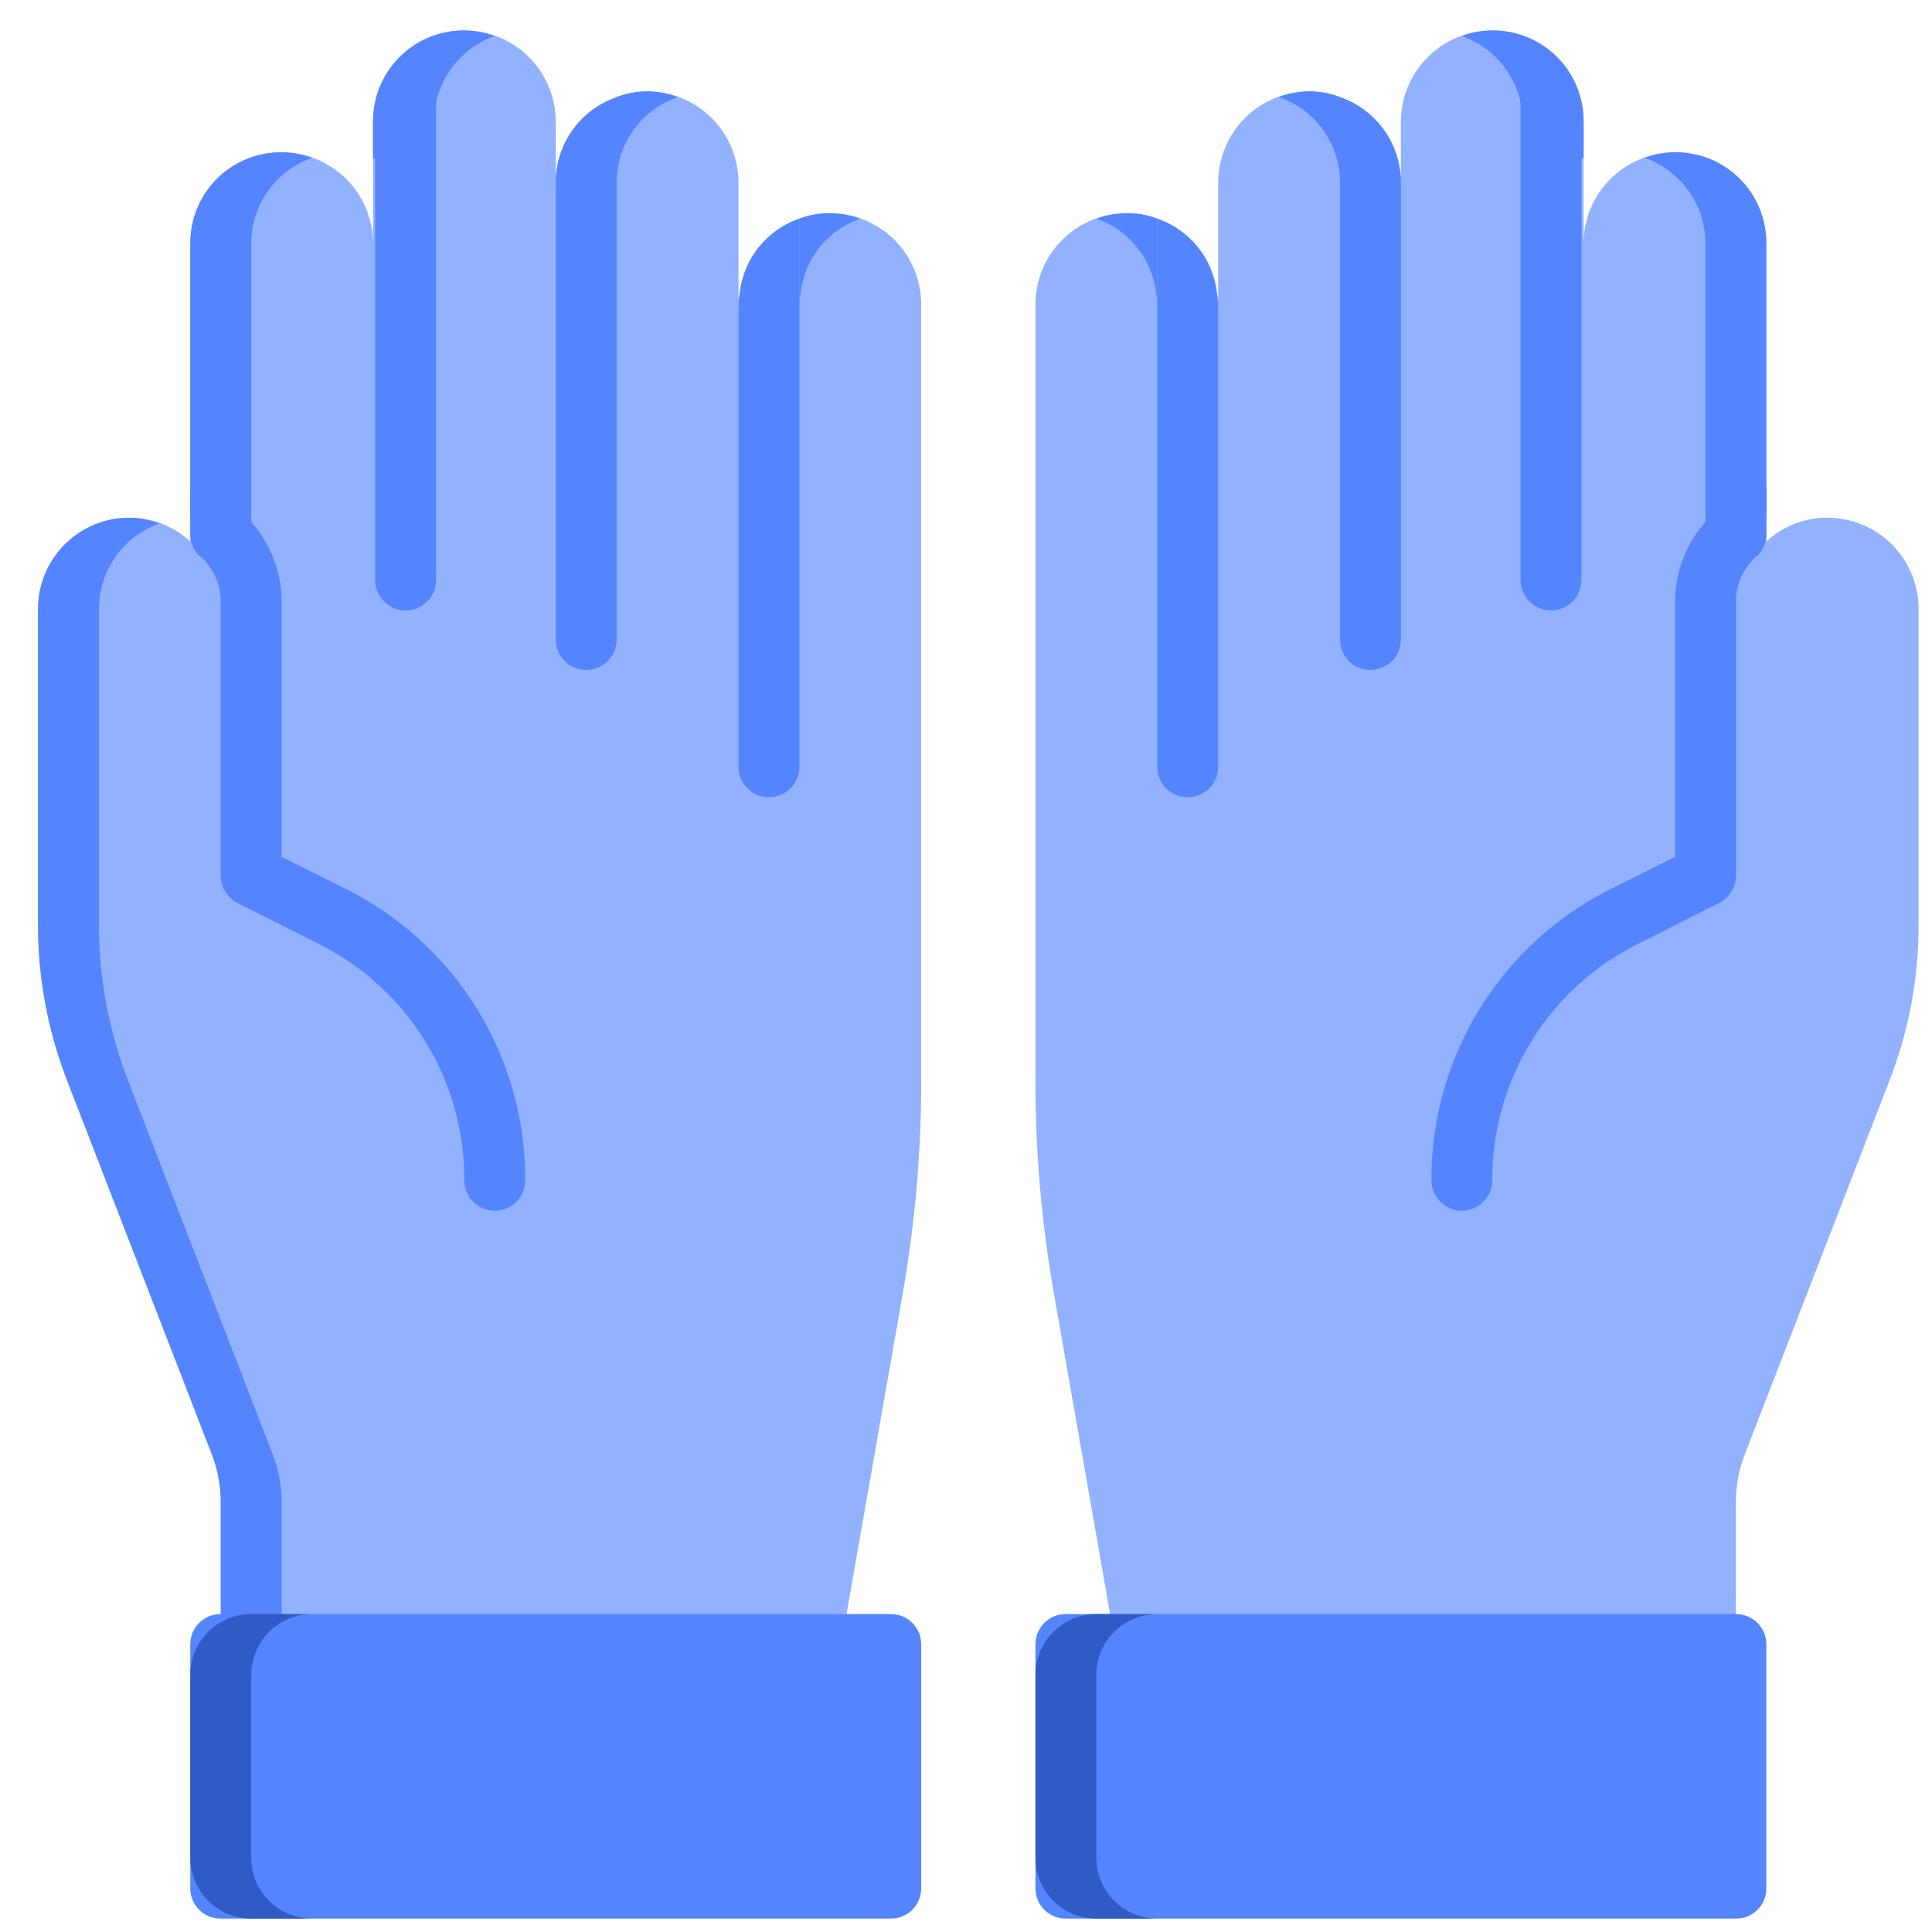
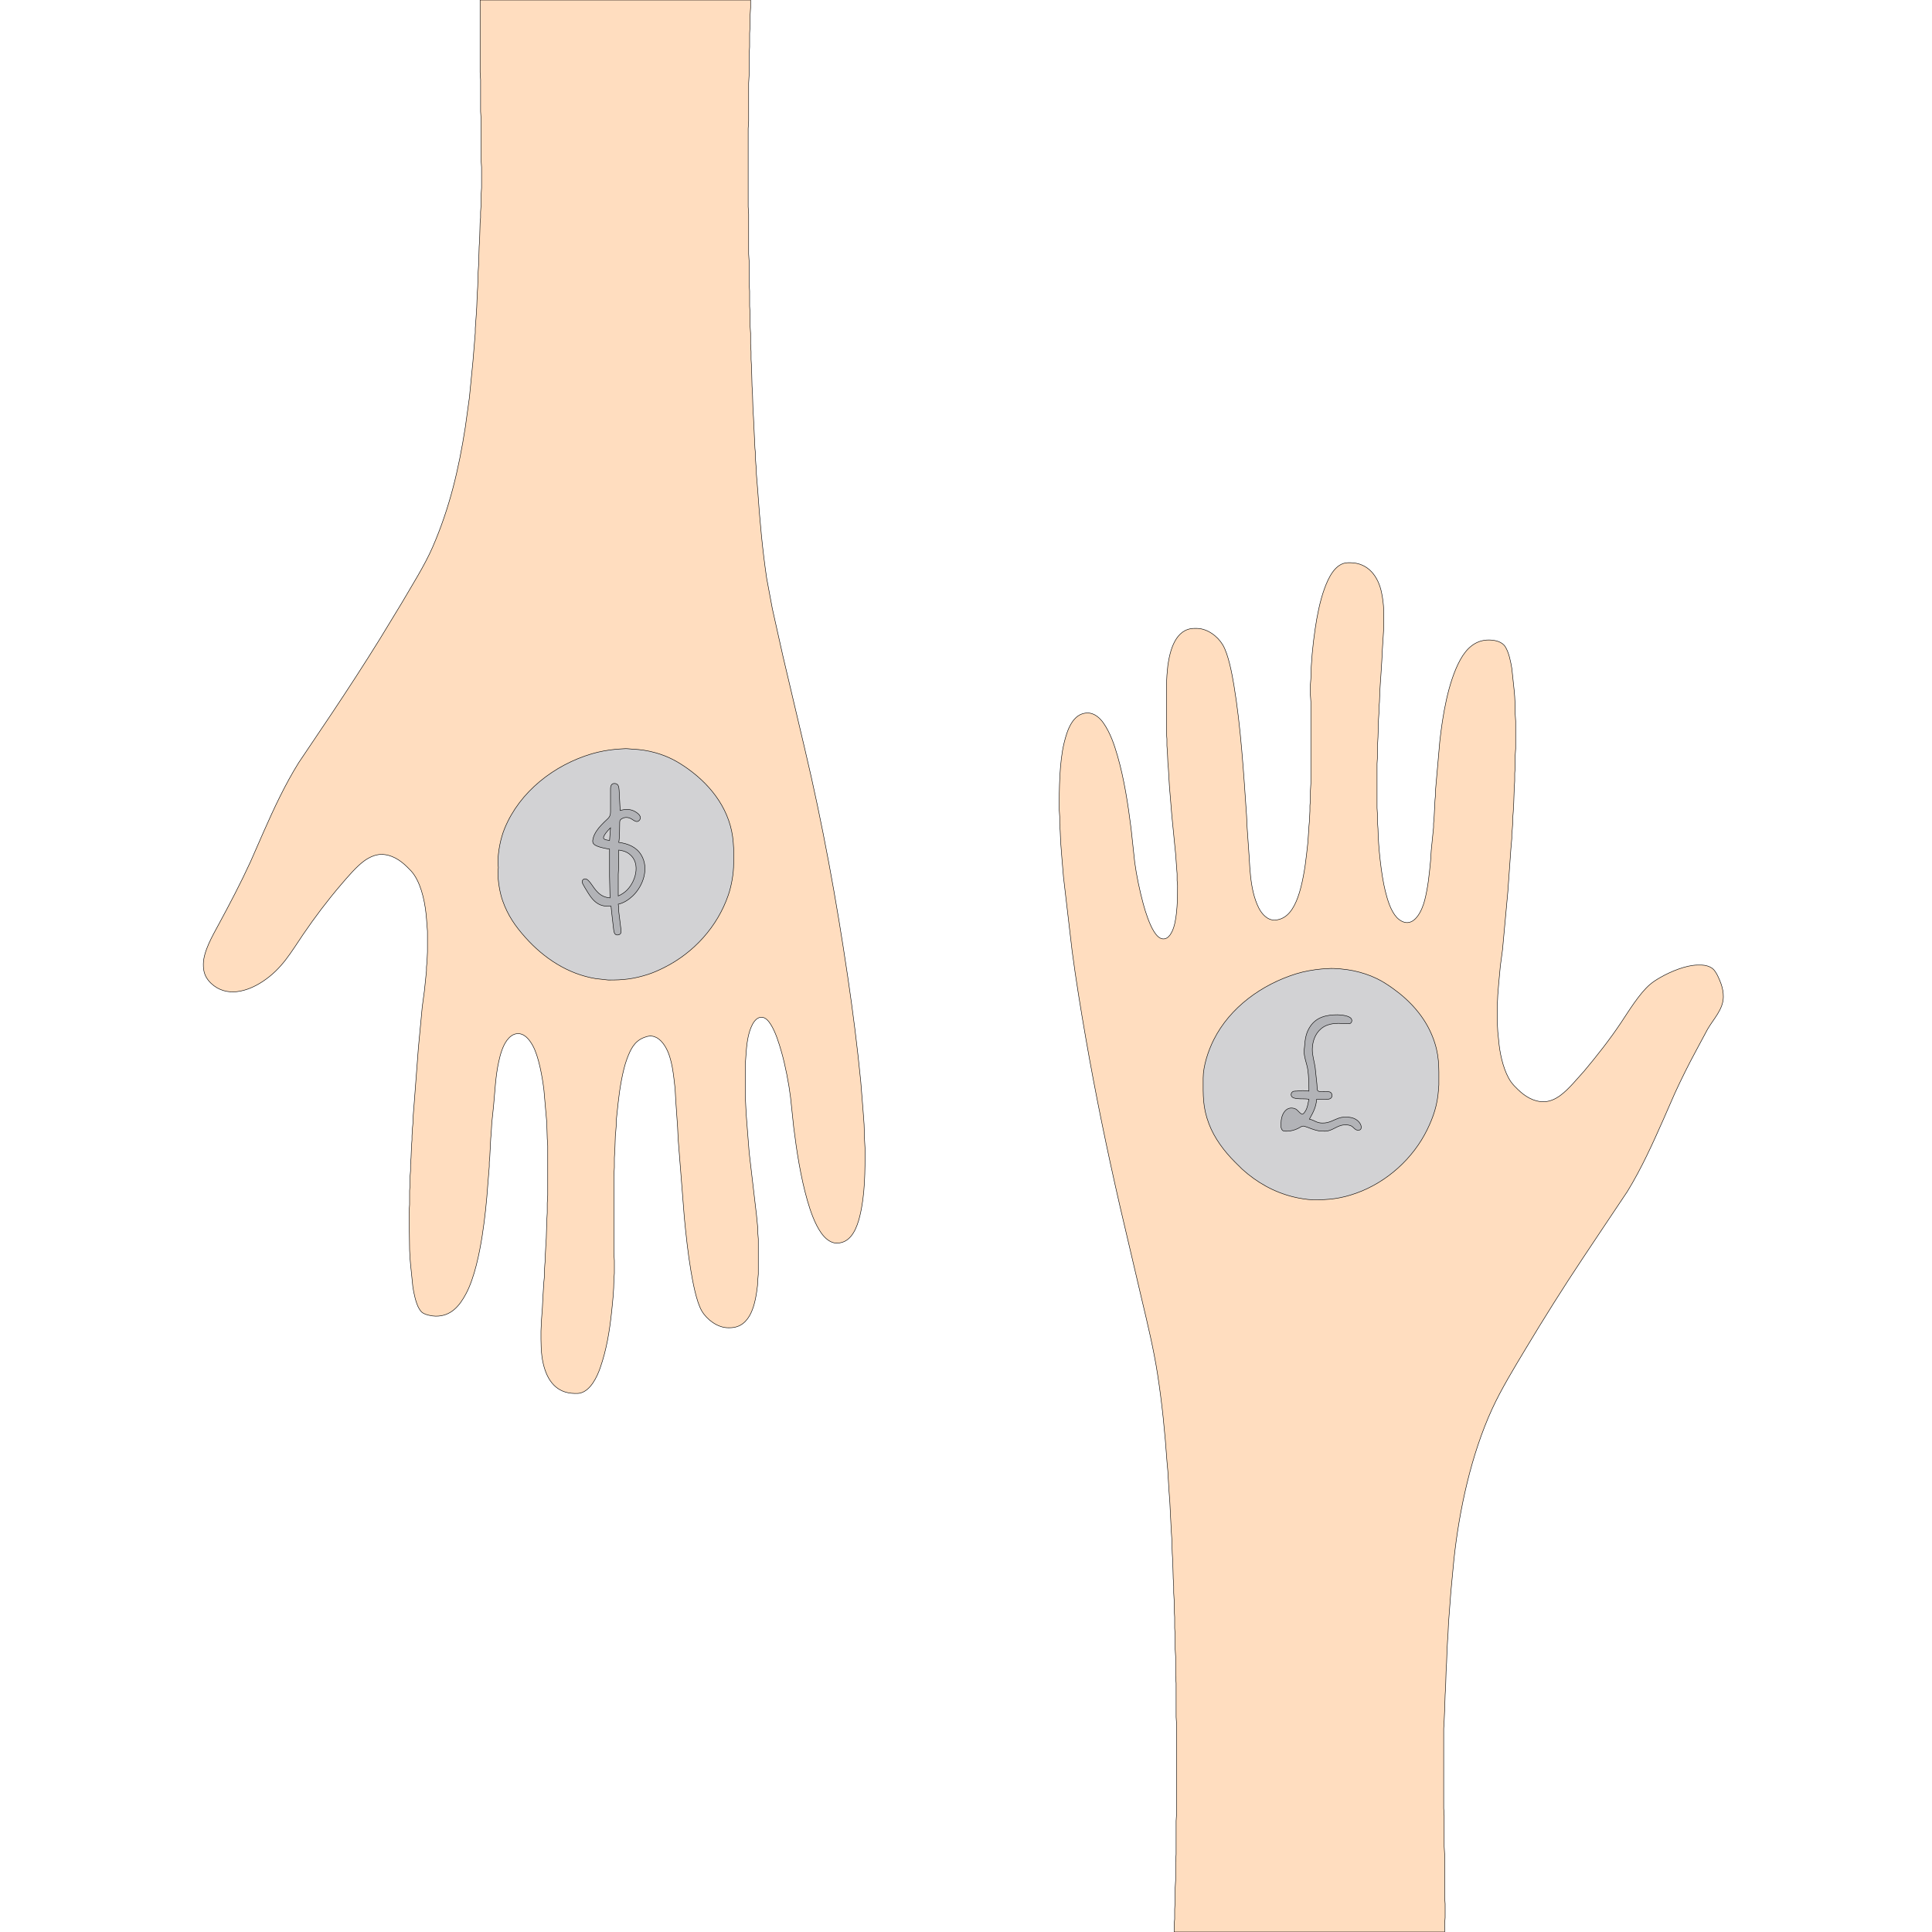
- <svg xmlns="http://www.w3.org/2000/svg" width="64px" height="64px" viewBox="0 0 64 64" version="1.1">
-   <g id="Claim" stroke="none" stroke-width="1" fill="none" fill-rule="evenodd">
-     <g fill-rule="nonzero">
-       <path d="M1.26,20.177 L1.26,30.648 C1.26,32.394 1.582,34.124 2.208,35.753 L7.051,48.263 C7.219,48.729 7.308,49.22 7.313,49.715 L7.313,55.486 L28.014,53.63 L29.911,42.815 C30.313,40.51 30.516,38.174 30.516,35.834 L30.516,10.088 C30.517,9.285 30.199,8.515 29.631,7.947 C29.063,7.379 28.293,7.061 27.49,7.062 C27.145,7.06 26.803,7.121 26.481,7.243 C25.676,7.522 25.03,8.131 24.705,8.918 C24.665,9.039 24.624,9.14 24.584,9.281 C24.546,9.427 24.519,9.575 24.503,9.725 C24.47,9.843 24.456,9.966 24.463,10.088 L24.463,6.053 C24.464,5.25 24.146,4.48 23.578,3.912 C23.01,3.344 22.24,3.025 21.437,3.026 C21.062,3.028 20.692,3.103 20.347,3.248 C19.179,3.688 18.407,4.806 18.41,6.053 L18.41,4.035 C18.41,2.364 17.055,1.009 15.384,1.009 C13.712,1.009 12.357,2.364 12.357,4.035 L12.357,8.071 C12.357,6.399 11.002,5.044 9.331,5.044 C7.659,5.044 6.304,6.399 6.304,8.071 L6.304,17.937 C5.755,17.429 5.034,17.148 4.286,17.15 C3.483,17.149 2.713,17.468 2.145,18.035 C1.577,18.603 1.259,19.374 1.26,20.177 Z" id="Path" fill="#92B2FF" />
-       <path d="M20.428,4.035 L20.428,6.053 C20.425,4.806 21.197,3.688 22.365,3.248 C22.397,3.235 22.432,3.23 22.465,3.217 C22.136,3.094 21.788,3.03 21.437,3.026 C21.062,3.028 20.692,3.103 20.347,3.248 L20.317,3.264 C20.387,3.515 20.424,3.775 20.428,4.035 Z M26.481,10.088 C26.474,9.966 26.488,9.843 26.521,9.725 C26.536,9.575 26.563,9.427 26.602,9.281 C26.642,9.14 26.683,9.039 26.723,8.918 C27.047,8.133 27.692,7.524 28.494,7.245 C28.172,7.127 27.833,7.065 27.49,7.062 C27.145,7.06 26.803,7.121 26.481,7.243 L26.481,10.088 Z M9.331,55.305 L9.331,49.715 C9.325,49.22 9.237,48.729 9.068,48.263 L4.226,35.753 C3.599,34.124 3.278,32.394 3.278,30.648 L3.278,20.177 C3.278,18.903 4.079,17.768 5.279,17.34 C4.961,17.22 4.626,17.156 4.286,17.15 C3.483,17.149 2.713,17.468 2.145,18.035 C1.577,18.603 1.259,19.374 1.26,20.177 L1.26,30.648 C1.26,32.394 1.582,34.124 2.208,35.753 L7.051,48.263 C7.219,48.729 7.308,49.22 7.313,49.715 L7.313,55.486 L9.331,55.305 Z M14.375,8.071 L14.375,4.035 C14.376,2.756 15.185,1.616 16.392,1.193 C15.468,0.853 14.435,0.988 13.629,1.556 C12.824,2.123 12.348,3.05 12.357,4.035 L12.357,5.229 C13.565,5.651 14.374,6.791 14.375,8.071 L14.375,8.071 Z M8.322,8.071 C8.323,6.791 9.132,5.651 10.339,5.229 C9.415,4.888 8.382,5.024 7.576,5.591 C6.771,6.158 6.295,7.085 6.304,8.071 L6.304,17.15 C7.052,17.148 7.773,17.429 8.322,17.937 L8.322,8.071 Z" id="Shape" fill="#5485FF" />
-       <path d="M24.463,10.27 L24.463,25.402 C24.463,25.96 24.915,26.411 25.472,26.411 C26.029,26.411 26.481,25.96 26.481,25.402 L26.481,7.243 C25.676,7.522 25.03,8.131 24.705,8.918 C24.665,9.039 24.624,9.14 24.584,9.281 C24.546,9.427 24.519,9.575 24.503,9.725 C24.48,9.906 24.466,10.088 24.463,10.27 Z M18.41,6.053 L18.41,21.185 C18.41,21.743 18.862,22.194 19.419,22.194 C19.976,22.194 20.428,21.743 20.428,21.185 L20.428,4.035 C20.431,3.771 20.404,3.507 20.347,3.248 C19.179,3.688 18.407,4.806 18.41,6.053 Z M12.428,4.079 L12.428,19.212 C12.428,19.769 12.88,20.221 13.437,20.221 C13.994,20.221 14.446,19.769 14.446,19.212 L14.446,2.062 C14.449,1.797 14.422,1.533 14.365,1.275 C13.198,1.714 12.426,2.832 12.428,4.079 L12.428,4.079 Z M6.301,16.036 L6.301,17.69 C6.304,17.933 6.39,18.168 6.543,18.356 C6.564,18.356 6.564,18.376 6.584,18.397 C6.646,18.432 6.701,18.48 6.745,18.538 L6.765,18.558 C7.116,18.929 7.311,19.42 7.31,19.93 L7.31,29.009 C7.315,29.394 7.533,29.743 7.875,29.917 L10.518,31.249 C13.507,32.719 15.395,35.767 15.381,39.098 C15.381,39.655 15.832,40.107 16.39,40.107 C16.947,40.107 17.399,39.655 17.399,39.098 C17.417,35 15.099,31.25 11.426,29.433 L9.328,28.384 L9.328,19.93 C9.326,18.955 8.967,18.015 8.319,17.287 C7.796,16.667 7.089,16.229 6.301,16.036 Z" id="Shape" fill="#5485FF" />
-       <rect id="Rectangle" fill="#5485FF" x="6.303" y="53.468" width="24.212" height="10.088" rx="1" />
-       <path d="M8.322,61.539 L8.322,55.486 C8.322,54.371 9.225,53.468 10.339,53.468 L8.322,53.468 C7.207,53.468 6.304,54.371 6.304,55.486 L6.304,61.539 C6.304,62.653 7.207,63.556 8.322,63.556 L10.339,63.556 C9.225,63.556 8.322,62.653 8.322,61.539 Z" id="Path" fill="#305BC4" />
-       <path d="M63.556,20.177 L63.556,30.648 C63.556,32.394 63.235,34.124 62.608,35.753 L57.766,48.263 C57.597,48.729 57.509,49.22 57.503,49.715 L57.503,55.486 L36.802,53.63 L34.906,42.815 C34.503,40.51 34.3,38.174 34.3,35.834 L34.3,10.088 C34.299,9.285 34.618,8.515 35.186,7.947 C35.753,7.379 36.524,7.061 37.327,7.062 C37.671,7.06 38.013,7.121 38.336,7.243 C39.14,7.522 39.787,8.131 40.111,8.918 C40.152,9.039 40.192,9.14 40.232,9.281 C40.271,9.427 40.298,9.575 40.313,9.725 C40.346,9.843 40.36,9.966 40.353,10.088 L40.353,6.053 C40.352,5.25 40.671,4.48 41.239,3.912 C41.806,3.344 42.577,3.025 43.38,3.026 C43.754,3.028 44.124,3.103 44.469,3.248 C45.637,3.688 46.409,4.806 46.406,6.053 L46.406,4.035 C46.406,2.364 47.761,1.009 49.433,1.009 C51.104,1.009 52.459,2.364 52.459,4.035 L52.459,8.071 C52.459,6.399 53.814,5.044 55.486,5.044 C57.157,5.044 58.512,6.399 58.512,8.071 L58.512,17.937 C59.061,17.429 59.782,17.148 60.53,17.15 C61.333,17.149 62.103,17.468 62.671,18.035 C63.239,18.603 63.558,19.374 63.556,20.177 Z" id="Path" fill="#92B2FF" />
-       <path d="M44.389,4.035 L44.389,6.053 C44.391,4.806 43.619,3.688 42.452,3.248 C42.419,3.235 42.384,3.23 42.351,3.217 C42.68,3.094 43.028,3.03 43.38,3.026 C43.754,3.028 44.124,3.103 44.469,3.248 L44.5,3.264 C44.429,3.515 44.392,3.775 44.389,4.035 Z M38.336,10.088 C38.342,9.966 38.329,9.843 38.295,9.725 C38.28,9.575 38.253,9.427 38.215,9.281 C38.174,9.14 38.134,9.039 38.094,8.918 C37.769,8.133 37.125,7.524 36.322,7.245 C36.644,7.127 36.984,7.065 37.327,7.062 C37.671,7.06 38.013,7.121 38.336,7.243 L38.336,10.088 Z M50.442,8.071 L50.442,4.035 C50.441,2.756 49.632,1.616 48.424,1.193 C49.349,0.853 50.382,0.988 51.187,1.556 C51.993,2.123 52.468,3.05 52.459,4.035 L52.459,5.229 C51.251,5.651 50.442,6.791 50.442,8.071 Z M56.495,8.071 C56.494,6.791 55.685,5.651 54.477,5.229 C55.402,4.888 56.435,5.024 57.24,5.591 C58.046,6.158 58.521,7.085 58.512,8.071 L58.512,17.15 C57.765,17.148 57.044,17.429 56.495,17.937 L56.495,8.071 Z" id="Shape" fill="#5485FF" />
-       <path d="M40.353,10.27 L40.353,25.402 C40.353,25.96 39.902,26.411 39.344,26.411 C38.787,26.411 38.336,25.96 38.336,25.402 L38.336,7.243 C39.14,7.522 39.787,8.131 40.111,8.918 C40.152,9.039 40.192,9.14 40.232,9.281 C40.271,9.427 40.298,9.575 40.313,9.725 C40.336,9.906 40.35,10.088 40.353,10.27 L40.353,10.27 Z M46.406,6.053 L46.406,21.185 C46.406,21.743 45.955,22.194 45.397,22.194 C44.84,22.194 44.389,21.743 44.389,21.185 L44.389,4.035 C44.386,3.771 44.413,3.507 44.469,3.248 C45.637,3.688 46.409,4.806 46.406,6.053 L46.406,6.053 Z M52.388,4.079 L52.388,19.212 C52.388,19.769 51.936,20.221 51.379,20.221 C50.822,20.221 50.37,19.769 50.37,19.212 L50.37,2.062 C50.367,1.797 50.394,1.533 50.451,1.275 C51.619,1.714 52.391,2.832 52.388,4.079 L52.388,4.079 Z M58.515,16.036 L58.515,17.69 C58.512,17.933 58.427,18.168 58.273,18.356 C58.253,18.356 58.253,18.376 58.233,18.397 C58.17,18.432 58.115,18.48 58.071,18.538 L58.051,18.558 C57.7,18.929 57.505,19.42 57.506,19.93 L57.506,29.009 C57.501,29.394 57.284,29.743 56.941,29.917 L54.298,31.249 C51.309,32.719 49.421,35.767 49.436,39.098 C49.436,39.655 48.984,40.107 48.427,40.107 C47.87,40.107 47.418,39.655 47.418,39.098 C47.4,35 49.717,31.25 53.39,29.433 L55.489,28.384 L55.489,19.93 C55.49,18.955 55.849,18.015 56.497,17.287 C57.021,16.667 57.727,16.229 58.515,16.036 Z" id="Shape" fill="#5485FF" />
-       <rect id="Rectangle" fill="#5485FF" transform="translate(46.40632, 58.51232) rotate(180) translate(-46.40632, -58.51232) " x="34.3" y="53.468" width="24.212" height="10.088" rx="1" />
-       <path d="M36.318,61.539 L36.318,55.486 C36.318,54.371 37.221,53.468 38.336,53.468 L36.318,53.468 C35.204,53.468 34.3,54.371 34.3,55.486 L34.3,61.539 C34.3,62.653 35.204,63.556 36.318,63.556 L38.336,63.556 C37.221,63.556 36.318,62.653 36.318,61.539 Z" id="Path" fill="#305BC4" />
-     </g>
-   </g>
+ <svg xmlns="http://www.w3.org/2000/svg" width="55.556in" height="55.556in" viewBox="0 0 4000 4000">
+   <path id="Selection #1" fill="#ffddbf" stroke="black" stroke-width="1" d="M 1554.00,0.00            C 1554.00,0.00 1554.00,16.00 1554.00,16.00              1554.00,16.00 1553.00,32.00 1553.00,32.00              1553.00,32.00 1553.00,52.00 1553.00,52.00              1553.00,52.00 1552.00,69.00 1552.00,69.00              1552.00,69.00 1552.00,97.00 1552.00,97.00              1552.00,97.00 1551.00,114.00 1551.00,114.00              1551.00,114.00 1551.00,155.00 1551.00,155.00              1551.00,155.00 1550.00,172.00 1550.00,172.00              1550.00,172.00 1550.00,251.00 1550.00,251.00              1550.00,251.00 1549.00,266.00 1549.00,266.00              1549.00,266.00 1549.00,428.00 1549.00,428.00              1549.00,428.00 1550.00,443.00 1550.00,443.00              1550.00,443.00 1550.00,526.00 1550.00,526.00              1550.00,526.00 1551.00,541.00 1551.00,541.00              1551.00,541.00 1551.00,586.00 1551.00,586.00              1551.00,586.00 1552.00,603.00 1552.00,603.00              1552.00,603.00 1552.00,634.00 1552.00,634.00              1552.00,634.00 1553.00,650.00 1553.00,650.00              1553.00,650.00 1553.00,675.00 1553.00,675.00              1553.00,675.00 1554.00,690.00 1554.00,690.00              1554.00,690.00 1554.00,712.00 1554.00,712.00              1554.00,712.00 1555.00,728.00 1555.00,728.00              1555.00,728.00 1555.00,744.00 1555.00,744.00              1555.00,744.00 1556.00,760.00 1556.00,760.00              1556.00,760.00 1557.00,799.00 1557.00,799.00              1557.00,799.00 1558.00,816.00 1558.00,816.00              1558.00,816.00 1559.00,849.00 1559.00,849.00              1559.00,849.00 1560.00,864.00 1560.00,864.00              1560.00,864.00 1561.00,885.00 1561.00,885.00              1561.00,885.00 1563.00,928.00 1563.00,928.00              1563.00,928.00 1564.00,938.00 1564.00,938.00              1564.00,938.00 1564.00,948.00 1564.00,948.00              1564.00,948.00 1565.00,962.00 1565.00,962.00              1565.00,962.00 1566.00,972.00 1566.00,972.00              1566.00,972.00 1566.00,981.00 1566.00,981.00              1566.00,981.00 1568.91,1017.00 1568.91,1017.00              1573.02,1077.11 1578.47,1137.29 1587.27,1197.00              1587.27,1197.00 1599.00,1260.00 1599.00,1260.00              1599.00,1260.00 1621.12,1359.00 1621.12,1359.00              1621.12,1359.00 1666.12,1550.00 1666.12,1550.00              1703.16,1706.21 1731.88,1864.20 1755.27,2023.00              1765.91,2095.21 1775.14,2167.39 1782.17,2240.00              1782.17,2240.00 1787.09,2302.00 1787.09,2302.00              1787.09,2302.00 1789.00,2328.00 1789.00,2328.00              1789.00,2328.00 1790.00,2361.00 1790.00,2361.00              1790.00,2361.00 1791.00,2378.00 1791.00,2378.00              1791.07,2423.86 1791.08,2474.39 1779.87,2519.00              1774.65,2539.81 1764.52,2567.71 1741.00,2572.79              1737.57,2573.53 1734.54,2574.14 1731.00,2573.83              1717.83,2572.66 1707.80,2563.27 1700.43,2553.00              1687.08,2534.42 1677.70,2507.01 1671.42,2485.00              1657.75,2437.03 1649.40,2383.55 1643.28,2334.00              1643.28,2334.00 1636.72,2272.00 1636.72,2272.00              1633.31,2243.71 1625.85,2205.33 1618.00,2178.00              1612.73,2159.65 1605.91,2137.14 1595.77,2121.00              1591.29,2113.86 1584.45,2105.19 1575.00,2106.20              1564.46,2107.33 1558.14,2119.25 1554.60,2128.00              1546.59,2147.84 1545.35,2170.92 1543.91,2192.00              1543.91,2192.00 1543.00,2204.00 1543.00,2204.00              1543.00,2204.00 1543.00,2268.00 1543.00,2268.00              1543.00,2268.00 1544.00,2289.00 1544.00,2289.00              1544.00,2289.00 1545.00,2308.00 1545.00,2308.00              1545.00,2308.00 1546.91,2333.00 1546.91,2333.00              1546.91,2333.00 1551.17,2387.00 1551.17,2387.00              1551.17,2387.00 1566.17,2515.00 1566.17,2515.00              1566.17,2515.00 1569.00,2544.00 1569.00,2544.00              1569.00,2544.00 1569.00,2553.00 1569.00,2553.00              1569.00,2553.00 1570.00,2565.00 1570.00,2565.00              1570.00,2565.00 1570.00,2638.00 1570.00,2638.00              1570.00,2638.00 1569.09,2648.00 1569.09,2648.00              1569.09,2648.00 1568.28,2662.00 1568.28,2662.00              1564.18,2696.24 1555.72,2748.93 1511.00,2749.00              1511.00,2749.00 1507.00,2749.00 1507.00,2749.00              1485.55,2748.75 1463.27,2732.00 1452.87,2714.00              1441.66,2694.60 1434.24,2653.78 1430.41,2631.00              1424.29,2594.51 1420.39,2557.78 1416.83,2521.00              1416.83,2521.00 1404.09,2359.00 1404.09,2359.00              1404.09,2359.00 1402.91,2334.00 1402.91,2334.00              1402.91,2334.00 1399.09,2279.00 1399.09,2279.00              1399.09,2279.00 1397.72,2254.00 1397.72,2254.00              1394.51,2226.89 1392.00,2191.95 1377.98,2168.00              1370.94,2155.97 1360.18,2144.16 1345.00,2145.09              1340.90,2145.34 1336.80,2146.71 1333.00,2148.20              1312.85,2156.15 1305.38,2173.08 1298.19,2192.00              1288.90,2216.46 1282.66,2256.59 1279.84,2283.00              1279.84,2283.00 1276.00,2319.00 1276.00,2319.00              1276.00,2319.00 1276.00,2328.00 1276.00,2328.00              1276.00,2328.00 1274.91,2342.00 1274.91,2342.00              1274.91,2342.00 1274.00,2352.00 1274.00,2352.00              1274.00,2352.00 1273.00,2381.00 1273.00,2381.00              1273.00,2381.00 1272.00,2397.00 1272.00,2397.00              1272.00,2397.00 1272.00,2417.00 1272.00,2417.00              1272.00,2417.00 1271.00,2434.00 1271.00,2434.00              1271.00,2434.00 1271.00,2595.00 1271.00,2595.00              1271.00,2595.00 1272.00,2610.00 1272.00,2610.00              1272.00,2610.00 1272.00,2636.00 1272.00,2636.00              1272.00,2636.00 1271.00,2650.00 1271.00,2650.00              1270.90,2672.34 1268.54,2694.79 1266.16,2717.00              1261.91,2756.75 1255.82,2794.09 1242.66,2832.00              1236.06,2850.99 1222.99,2878.40 1202.00,2884.07              1198.03,2885.15 1194.07,2885.04 1190.00,2885.00              1151.82,2884.55 1133.02,2858.25 1124.88,2824.00              1119.62,2801.84 1119.96,2778.62 1120.00,2756.00              1120.00,2756.00 1121.00,2734.00 1121.00,2734.00              1121.00,2734.00 1122.91,2708.00 1122.91,2708.00              1122.91,2708.00 1124.09,2684.00 1124.09,2684.00              1124.09,2684.00 1126.00,2654.00 1126.00,2654.00              1126.00,2654.00 1127.00,2644.00 1127.00,2644.00              1127.00,2644.00 1127.00,2634.00 1127.00,2634.00              1127.00,2634.00 1128.00,2618.00 1128.00,2618.00              1128.00,2618.00 1128.96,2608.00 1128.96,2608.00              1128.96,2608.00 1128.96,2599.00 1128.96,2599.00              1128.96,2599.00 1130.00,2580.00 1130.00,2580.00              1130.00,2580.00 1131.00,2563.00 1131.00,2563.00              1131.00,2563.00 1132.00,2528.00 1132.00,2528.00              1132.00,2528.00 1133.00,2511.00 1133.00,2511.00              1133.00,2511.00 1133.00,2491.00 1133.00,2491.00              1133.00,2491.00 1134.00,2475.00 1134.00,2475.00              1134.00,2475.00 1134.00,2372.00 1134.00,2372.00              1134.00,2372.00 1133.00,2357.00 1133.00,2357.00              1133.00,2357.00 1132.00,2324.00 1132.00,2324.00              1132.00,2324.00 1131.04,2313.00 1131.04,2313.00              1131.04,2313.00 1126.15,2257.00 1126.15,2257.00              1123.01,2230.71 1115.46,2186.64 1102.57,2164.00              1096.01,2152.47 1085.90,2139.08 1071.00,2140.10              1061.82,2140.72 1054.70,2146.90 1049.49,2154.00              1040.50,2166.25 1035.82,2183.29 1032.58,2198.00              1025.87,2228.42 1024.78,2259.18 1021.83,2290.00              1021.83,2290.00 1018.17,2325.00 1018.17,2325.00              1018.17,2325.00 1016.91,2347.00 1016.91,2347.00              1016.91,2347.00 1016.00,2357.00 1016.00,2357.00              1016.00,2357.00 1014.00,2396.00 1014.00,2396.00              1014.00,2396.00 1013.00,2406.00 1013.00,2406.00              1013.00,2406.00 1013.00,2415.00 1013.00,2415.00              1013.00,2415.00 1010.09,2451.00 1010.09,2451.00              1007.63,2486.78 1003.93,2522.51 998.42,2558.00              992.68,2594.98 982.49,2645.03 965.11,2678.00              951.44,2703.93 933.61,2725.35 902.00,2725.00              894.11,2724.91 880.36,2722.22 874.09,2717.36              871.55,2715.40 869.74,2712.70 868.06,2710.00              861.10,2698.80 856.64,2677.23 854.73,2664.00              854.73,2664.00 849.91,2617.00 849.91,2617.00              849.91,2617.00 849.00,2606.00 849.00,2606.00              849.00,2606.00 848.00,2588.00 848.00,2588.00              848.00,2588.00 847.00,2509.00 847.00,2509.00              847.00,2509.00 848.00,2494.00 848.00,2494.00              848.00,2494.00 848.00,2465.00 848.00,2465.00              848.00,2465.00 848.96,2453.00 848.96,2453.00              848.96,2453.00 848.96,2436.00 848.96,2436.00              848.96,2436.00 849.96,2424.00 849.96,2424.00              849.96,2424.00 849.96,2411.00 849.96,2411.00              849.96,2411.00 851.00,2397.00 851.00,2397.00              851.00,2397.00 852.00,2372.00 852.00,2372.00              852.00,2372.00 852.96,2360.00 852.96,2360.00              852.96,2360.00 852.96,2352.00 852.96,2352.00              852.96,2352.00 854.00,2335.00 854.00,2335.00              854.00,2335.00 855.00,2325.00 855.00,2325.00              855.00,2325.00 855.00,2316.00 855.00,2316.00              855.00,2316.00 857.91,2279.00 857.91,2279.00              857.91,2279.00 866.17,2170.00 866.17,2170.00              866.17,2170.00 874.17,2085.00 874.17,2085.00              874.17,2085.00 878.72,2051.00 878.72,2051.00              878.72,2051.00 882.96,2010.00 882.96,2010.00              882.96,2010.00 882.96,2002.00 882.96,2002.00              882.96,2002.00 884.00,1992.00 884.00,1992.00              884.00,1992.00 885.00,1971.00 885.00,1971.00              885.00,1971.00 885.00,1928.00 885.00,1928.00              885.00,1928.00 883.09,1903.00 883.09,1903.00              880.95,1873.68 874.24,1836.82 857.92,1812.00              853.22,1804.84 848.98,1800.95 843.00,1795.00              828.45,1780.52 810.15,1768.76 789.00,1769.00              776.98,1769.14 764.69,1774.94 755.00,1781.72              738.59,1793.21 719.10,1816.38 705.73,1832.00              678.16,1864.21 651.92,1898.97 628.03,1934.00              601.99,1972.19 584.15,2005.39 544.00,2032.00              511.65,2053.43 468.72,2065.66 437.00,2035.91              431.80,2031.03 427.09,2024.67 424.46,2018.00              421.66,2010.90 420.92,2003.55 421.00,1996.00              421.31,1969.43 440.25,1937.00 452.69,1914.00              475.83,1871.22 498.44,1828.23 518.69,1784.00              518.69,1784.00 545.86,1722.00 545.86,1722.00              567.44,1673.15 590.15,1624.40 618.42,1579.00              618.42,1579.00 685.67,1479.00 685.67,1479.00              720.05,1427.51 753.82,1375.63 786.42,1323.00              786.42,1323.00 831.42,1249.00 831.42,1249.00              852.55,1212.59 878.97,1171.18 895.58,1133.00              930.98,1051.59 949.86,971.36 963.42,884.00              963.42,884.00 971.84,823.00 971.84,823.00              971.84,823.00 979.17,748.00 979.17,748.00              979.17,748.00 984.00,689.00 984.00,689.00              984.00,689.00 984.00,680.00 984.00,680.00              984.00,680.00 986.00,652.00 986.00,652.00              986.00,652.00 987.00,636.00 987.00,636.00              987.00,636.00 988.00,610.00 988.00,610.00              988.00,610.00 989.00,594.00 989.00,594.00              989.00,594.00 990.00,562.00 990.00,562.00              990.00,562.00 991.00,547.00 991.00,547.00              991.00,547.00 992.00,511.00 992.00,511.00              992.00,511.00 993.00,496.00 993.00,496.00              993.00,496.00 994.00,461.00 994.00,461.00              994.00,461.00 994.96,451.00 994.96,451.00              994.96,451.00 994.96,439.00 994.96,439.00              994.96,439.00 996.00,424.00 996.00,424.00              996.00,424.00 996.00,405.00 996.00,405.00              996.00,405.00 997.00,389.00 997.00,389.00              997.00,389.00 997.00,346.00 997.00,346.00              997.00,346.00 996.00,331.00 996.00,331.00              996.00,331.00 996.00,246.00 996.00,246.00              996.00,246.00 995.00,231.00 995.00,231.00              995.00,231.00 995.00,165.00 995.00,165.00              995.00,165.00 994.00,150.00 994.00,150.00              994.00,150.00 994.00,0.00 994.00,0.00              994.00,0.00 1554.00,0.00 1554.00,0.00 Z            M 2431.04,3984.00            C 2431.04,3984.00 2432.00,3973.00 2432.00,3973.00              2432.00,3973.00 2432.00,3953.00 2432.00,3953.00              2432.00,3953.00 2433.00,3936.00 2433.00,3936.00              2433.00,3936.00 2433.00,3910.00 2433.00,3910.00              2433.00,3910.00 2434.00,3893.00 2434.00,3893.00              2434.00,3893.00 2434.00,3856.00 2434.00,3856.00              2434.00,3856.00 2435.00,3839.00 2435.00,3839.00              2435.00,3839.00 2435.00,3770.00 2435.00,3770.00              2435.00,3770.00 2436.00,3755.00 2436.00,3755.00              2436.00,3755.00 2436.00,3570.00 2436.00,3570.00              2436.00,3570.00 2435.00,3555.00 2435.00,3555.00              2435.00,3555.00 2435.00,3485.00 2435.00,3485.00              2435.00,3485.00 2434.00,3470.00 2434.00,3470.00              2434.00,3470.00 2434.00,3430.00 2434.00,3430.00              2434.00,3430.00 2433.00,3413.00 2433.00,3413.00              2433.00,3413.00 2433.00,3386.00 2433.00,3386.00              2433.00,3386.00 2432.00,3371.00 2432.00,3371.00              2432.00,3371.00 2432.00,3348.00 2432.00,3348.00              2432.00,3348.00 2431.00,3331.00 2431.00,3331.00              2431.00,3331.00 2431.00,3314.00 2431.00,3314.00              2431.00,3314.00 2430.00,3298.00 2430.00,3298.00              2430.00,3298.00 2430.00,3284.00 2430.00,3284.00              2430.00,3284.00 2429.00,3268.00 2429.00,3268.00              2429.00,3268.00 2428.00,3232.00 2428.00,3232.00              2428.00,3232.00 2427.00,3216.00 2427.00,3216.00              2427.00,3216.00 2426.00,3185.00 2426.00,3185.00              2426.00,3185.00 2425.00,3170.00 2425.00,3170.00              2425.00,3170.00 2424.00,3150.00 2424.00,3150.00              2424.00,3150.00 2422.00,3110.00 2422.00,3110.00              2422.00,3110.00 2420.09,3084.00 2420.09,3084.00              2420.09,3084.00 2417.91,3046.00 2417.91,3046.00              2417.91,3046.00 2416.09,3026.00 2416.09,3026.00              2411.93,2965.55 2405.89,2904.97 2396.58,2845.00              2388.50,2792.96 2376.03,2741.22 2363.88,2690.00              2363.88,2690.00 2318.65,2497.00 2318.65,2497.00              2292.09,2381.29 2268.06,2264.97 2247.75,2148.00              2237.42,2088.51 2227.60,2028.86 2219.72,1969.00              2219.72,1969.00 2201.83,1816.00 2201.83,1816.00              2201.83,1816.00 2197.91,1769.00 2197.91,1769.00              2197.91,1769.00 2196.00,1744.00 2196.00,1744.00              2196.00,1744.00 2195.00,1721.00 2195.00,1721.00              2195.00,1721.00 2194.00,1705.00 2194.00,1705.00              2194.00,1705.00 2194.00,1691.00 2194.00,1691.00              2194.00,1691.00 2193.00,1676.00 2193.00,1676.00              2192.93,1633.93 2193.28,1578.55 2203.13,1538.00              2209.15,1513.24 2220.59,1476.08 2252.00,1476.08              2265.61,1476.08 2277.33,1486.40 2284.65,1497.00              2298.77,1517.43 2306.90,1541.33 2313.71,1565.00              2327.50,1612.97 2335.54,1665.46 2341.72,1715.00              2341.72,1715.00 2349.28,1785.00 2349.28,1785.00              2352.94,1812.82 2359.81,1844.89 2367.15,1872.00              2371.71,1888.85 2379.74,1913.37 2388.81,1928.00              2392.80,1934.43 2398.86,1942.75 2407.00,1943.77              2419.76,1945.39 2426.78,1929.79 2430.00,1920.00              2437.42,1897.48 2438.28,1857.20 2438.00,1833.00              2438.00,1833.00 2437.04,1823.00 2437.04,1823.00              2437.04,1823.00 2437.04,1809.00 2437.04,1809.00              2437.04,1809.00 2436.00,1796.00 2436.00,1796.00              2436.00,1796.00 2434.09,1769.00 2434.09,1769.00              2434.09,1769.00 2426.17,1689.00 2426.17,1689.00              2426.17,1689.00 2421.09,1627.00 2421.09,1627.00              2421.09,1627.00 2418.91,1590.00 2418.91,1590.00              2418.91,1590.00 2418.00,1580.00 2418.00,1580.00              2418.00,1580.00 2417.00,1557.00 2417.00,1557.00              2417.00,1557.00 2415.96,1544.00 2415.96,1544.00              2415.96,1544.00 2415.96,1530.00 2415.96,1530.00              2415.96,1530.00 2415.00,1518.00 2415.00,1518.00              2415.00,1518.00 2415.00,1418.00 2415.00,1418.00              2415.00,1418.00 2416.00,1398.00 2416.00,1398.00              2416.00,1398.00 2417.87,1378.00 2417.87,1378.00              2422.20,1346.79 2433.68,1301.19 2473.00,1301.00              2473.00,1301.00 2478.00,1301.00 2478.00,1301.00              2499.59,1301.26 2520.82,1317.01 2531.55,1335.00              2543.32,1354.73 2550.68,1394.74 2554.59,1418.00              2568.95,1503.62 2574.97,1601.99 2580.91,1689.00              2580.91,1689.00 2582.09,1714.00 2582.09,1714.00              2582.09,1714.00 2585.91,1769.00 2585.91,1769.00              2585.91,1769.00 2587.58,1796.00 2587.58,1796.00              2587.58,1796.00 2589.16,1814.00 2589.16,1814.00              2591.56,1836.34 2596.08,1859.84 2606.25,1880.00              2612.61,1892.61 2624.58,1905.85 2640.00,1904.91              2665.90,1903.32 2679.05,1879.55 2686.95,1858.00              2696.47,1832.03 2702.20,1795.67 2705.16,1768.00              2705.16,1768.00 2707.83,1744.00 2707.83,1744.00              2707.83,1744.00 2709.17,1724.00 2709.17,1724.00              2709.17,1724.00 2710.09,1710.00 2710.09,1710.00              2710.09,1710.00 2711.00,1700.00 2711.00,1700.00              2711.00,1700.00 2712.04,1679.00 2712.04,1679.00              2712.04,1679.00 2712.04,1668.00 2712.04,1668.00              2712.04,1668.00 2713.00,1657.00 2713.00,1657.00              2713.00,1657.00 2713.00,1639.00 2713.00,1639.00              2713.00,1639.00 2714.00,1622.00 2714.00,1622.00              2714.00,1622.00 2714.00,1453.00 2714.00,1453.00              2714.00,1453.00 2713.00,1438.00 2713.00,1438.00              2713.00,1438.00 2713.00,1418.00 2713.00,1418.00              2713.00,1418.00 2714.00,1405.00 2714.00,1405.00              2714.40,1370.91 2717.86,1336.77 2722.73,1303.00              2726.57,1276.36 2732.85,1244.19 2742.05,1219.00              2749.94,1197.42 2764.11,1165.33 2791.00,1165.00              2791.00,1165.00 2796.00,1165.00 2796.00,1165.00              2832.86,1165.43 2853.57,1193.56 2860.40,1227.00              2865.81,1253.49 2865.04,1270.54 2865.00,1297.00              2865.00,1297.00 2864.00,1314.00 2864.00,1314.00              2864.00,1314.00 2862.09,1344.00 2862.09,1344.00              2862.09,1344.00 2860.91,1368.00 2860.91,1368.00              2860.91,1368.00 2859.00,1398.00 2859.00,1398.00              2859.00,1398.00 2858.00,1412.00 2858.00,1412.00              2858.00,1412.00 2857.00,1428.00 2857.00,1428.00              2857.00,1428.00 2856.00,1454.00 2856.00,1454.00              2856.00,1454.00 2855.04,1464.00 2855.04,1464.00              2855.04,1464.00 2855.04,1475.00 2855.04,1475.00              2855.04,1475.00 2854.00,1490.00 2854.00,1490.00              2854.00,1490.00 2853.00,1526.00 2853.00,1526.00              2853.00,1526.00 2852.00,1543.00 2852.00,1543.00              2852.00,1543.00 2852.00,1566.00 2852.00,1566.00              2852.00,1566.00 2851.00,1581.00 2851.00,1581.00              2851.00,1581.00 2851.00,1673.00 2851.00,1673.00              2851.00,1673.00 2852.00,1688.00 2852.00,1688.00              2852.00,1688.00 2852.00,1703.00 2852.00,1703.00              2852.00,1703.00 2853.00,1716.00 2853.00,1716.00              2853.41,1751.44 2859.57,1810.77 2868.13,1845.00              2872.63,1863.04 2879.35,1886.13 2892.29,1899.91              2894.79,1902.57 2897.81,1904.88 2901.00,1906.65              2928.17,1921.75 2944.44,1884.46 2949.63,1864.00              2956.74,1835.90 2959.10,1810.61 2961.83,1782.00              2961.83,1782.00 2963.17,1761.00 2963.17,1761.00              2963.17,1761.00 2968.00,1713.00 2968.00,1713.00              2968.00,1713.00 2968.00,1705.00 2968.00,1705.00              2968.00,1705.00 2969.00,1695.00 2969.00,1695.00              2969.00,1695.00 2971.00,1656.00 2971.00,1656.00              2971.00,1656.00 2972.00,1646.00 2972.00,1646.00              2972.00,1646.00 2972.00,1637.00 2972.00,1637.00              2972.00,1637.00 2973.91,1615.00 2973.91,1615.00              2973.91,1615.00 2980.84,1536.00 2980.84,1536.00              2986.45,1483.49 2997.91,1412.23 3023.31,1366.00              3036.22,1342.51 3054.89,1324.69 3083.00,1325.00              3094.95,1325.14 3109.82,1328.24 3116.53,1339.00              3124.14,1351.21 3127.76,1369.86 3130.08,1384.00              3130.08,1384.00 3135.09,1431.00 3135.09,1431.00              3135.09,1431.00 3136.00,1442.00 3136.00,1442.00              3136.00,1442.00 3137.00,1462.00 3137.00,1462.00              3137.00,1462.00 3137.00,1477.00 3137.00,1477.00              3137.00,1477.00 3138.00,1493.00 3138.00,1493.00              3138.00,1493.00 3138.00,1550.00 3138.00,1550.00              3138.00,1550.00 3137.00,1565.00 3137.00,1565.00              3137.00,1565.00 3137.00,1589.00 3137.00,1589.00              3137.00,1589.00 3136.04,1601.00 3136.04,1601.00              3136.04,1601.00 3136.04,1617.00 3136.04,1617.00              3136.04,1617.00 3135.00,1634.00 3135.00,1634.00              3135.00,1634.00 3134.00,1663.00 3134.00,1663.00              3134.00,1663.00 3133.00,1681.00 3133.00,1681.00              3133.00,1681.00 3132.00,1693.00 3132.00,1693.00              3132.00,1693.00 3132.00,1703.00 3132.00,1703.00              3132.00,1703.00 3131.00,1717.00 3131.00,1717.00              3131.00,1717.00 3130.00,1727.00 3130.00,1727.00              3130.00,1727.00 3130.00,1736.00 3130.00,1736.00              3130.00,1736.00 3128.09,1758.00 3128.09,1758.00              3128.09,1758.00 3121.83,1846.00 3121.83,1846.00              3121.83,1846.00 3110.83,1966.00 3110.83,1966.00              3110.83,1966.00 3106.28,2000.00 3106.28,2000.00              3106.28,2000.00 3102.83,2037.00 3102.83,2037.00              3102.83,2037.00 3101.00,2060.00 3101.00,2060.00              3101.00,2060.00 3100.00,2082.00 3100.00,2082.00              3100.00,2082.00 3100.00,2117.00 3100.00,2117.00              3100.00,2117.00 3101.00,2136.00 3101.00,2136.00              3101.00,2136.00 3103.85,2164.00 3103.85,2164.00              3106.73,2188.11 3114.41,2220.03 3128.44,2240.00              3132.60,2245.92 3137.84,2250.95 3143.00,2255.99              3157.29,2269.93 3175.50,2281.23 3196.00,2281.00              3221.31,2280.71 3241.16,2260.12 3257.09,2243.00              3257.09,2243.00 3279.41,2218.00 3279.41,2218.00              3306.23,2186.04 3332.48,2152.71 3355.67,2118.00              3372.04,2093.48 3394.08,2057.09 3416.00,2038.30              3422.73,2032.53 3430.33,2027.82 3438.00,2023.43              3458.63,2011.62 3491.02,1998.04 3515.00,1998.00              3515.00,1998.00 3523.00,1998.00 3523.00,1998.00              3530.67,1998.09 3539.93,2000.65 3545.96,2005.53              3553.23,2011.40 3560.17,2028.02 3563.31,2037.00              3566.33,2045.66 3568.10,2054.83 3568.00,2064.00              3567.70,2089.97 3547.54,2109.74 3535.28,2131.00              3535.28,2131.00 3511.69,2175.00 3511.69,2175.00              3495.92,2204.17 3481.14,2233.87 3467.31,2264.00              3467.31,2264.00 3444.14,2317.00 3444.14,2317.00              3421.57,2368.08 3398.41,2419.30 3369.19,2467.00              3369.19,2467.00 3317.02,2545.00 3317.02,2545.00              3317.02,2545.00 3277.67,2604.00 3277.67,2604.00              3236.12,2666.32 3196.33,2729.77 3157.80,2794.00              3134.66,2832.57 3107.94,2876.42 3089.31,2917.00              3045.91,3011.50 3021.22,3125.76 3010.16,3229.00              3010.16,3229.00 3003.83,3296.00 3003.83,3296.00              3003.83,3296.00 3000.91,3335.00 3000.91,3335.00              3000.91,3335.00 2999.00,3360.00 2999.00,3360.00              2999.00,3360.00 2998.00,3382.00 2998.00,3382.00              2998.00,3382.00 2997.00,3397.00 2997.00,3397.00              2997.00,3397.00 2996.00,3415.00 2996.00,3415.00              2996.00,3415.00 2995.00,3443.00 2995.00,3443.00              2995.00,3443.00 2994.00,3460.00 2994.00,3460.00              2994.00,3460.00 2993.00,3492.00 2993.00,3492.00              2993.00,3492.00 2992.00,3509.00 2992.00,3509.00              2992.00,3509.00 2991.00,3540.00 2991.00,3540.00              2991.00,3540.00 2990.00,3562.00 2990.00,3562.00              2990.00,3562.00 2989.00,3579.00 2989.00,3579.00              2989.00,3579.00 2989.00,3744.00 2989.00,3744.00              2989.00,3744.00 2990.00,3759.00 2990.00,3759.00              2990.00,3759.00 2990.00,3823.00 2990.00,3823.00              2990.00,3823.00 2991.00,3840.00 2991.00,3840.00              2991.00,3840.00 2991.00,3928.00 2991.00,3928.00              2991.00,3928.00 2992.00,3942.00 2992.00,3942.00              2992.00,3942.00 2992.00,3970.00 2992.00,3970.00              2992.00,3970.00 2991.00,3983.00 2991.00,3983.00              2991.00,3983.00 2991.00,4000.00 2991.00,4000.00              2991.00,4000.00 2431.04,4000.00 2431.04,4000.00              2431.04,4000.00 2431.04,3984.00 2431.04,3984.00 Z" />
+   <path id="test" fill="#d2d2d4" stroke="black" stroke-width="1" d="M 1276.00,1551.17            C 1258.87,1552.80 1241.51,1555.80 1225.00,1560.72              1147.19,1583.91 1076.28,1638.78 1044.86,1715.00              1036.41,1735.49 1030.75,1763.84 1031.00,1786.00              1031.00,1786.00 1031.76,1795.99 1031.76,1795.99              1031.76,1795.99 1031.01,1807.00 1031.01,1807.00              1030.78,1824.36 1034.87,1848.63 1040.69,1865.00              1051.49,1895.35 1066.51,1917.12 1087.84,1941.00              1126.10,1983.85 1175.64,2016.58 1233.00,2026.08              1233.00,2026.08 1259.00,2029.00 1259.00,2029.00              1289.97,2029.36 1312.30,2026.87 1342.00,2017.26              1353.40,2013.56 1364.30,2008.60 1375.00,2003.25              1436.62,1972.43 1485.49,1918.40 1507.92,1853.00              1514.50,1833.82 1519.03,1808.26 1518.88,1788.00              1518.88,1788.00 1518.88,1779.00 1518.88,1779.00              1518.88,1779.00 1518.88,1769.00 1518.88,1769.00              1518.88,1769.00 1518.88,1756.00 1518.88,1756.00              1518.88,1756.00 1518.09,1744.00 1518.09,1744.00              1513.42,1680.11 1474.90,1627.96 1424.00,1591.58              1402.53,1576.24 1383.43,1566.02 1358.00,1558.71              1341.46,1553.96 1326.13,1551.71 1309.00,1550.96              1301.22,1550.62 1298.89,1549.46 1290.00,1550.28              1290.00,1550.28 1276.00,1551.17 1276.00,1551.17 Z            M 2736.00,2006.17            C 2718.98,2007.79 2700.34,2010.97 2684.00,2016.02              2612.91,2038.04 2546.58,2085.35 2512.75,2153.00              2501.61,2175.29 2491.04,2206.93 2491.00,2232.00              2490.94,2268.09 2489.87,2292.21 2503.06,2327.00              2514.35,2356.75 2534.67,2383.67 2557.00,2406.00              2557.00,2406.00 2572.00,2420.83 2572.00,2420.83              2602.24,2448.18 2637.40,2467.97 2677.00,2477.87              2688.48,2480.74 2706.29,2483.86 2718.00,2484.00              2751.66,2484.39 2775.99,2481.71 2808.00,2470.31              2871.23,2447.79 2926.05,2398.31 2955.26,2338.00              2967.96,2311.77 2975.95,2287.23 2978.09,2258.00              2978.09,2258.00 2979.00,2246.00 2979.00,2246.00              2979.06,2207.75 2980.40,2182.83 2965.80,2146.00              2949.56,2105.04 2919.50,2071.95 2884.00,2046.58              2873.48,2039.06 2862.64,2031.93 2851.00,2026.26              2835.20,2018.56 2819.15,2013.43 2802.00,2009.79              2788.87,2007.00 2763.07,2004.07 2750.00,2005.28              2750.00,2005.28 2736.00,2006.17 2736.00,2006.17 Z" />
+   <path id="dollar" fill="#b2b3b7" stroke="black" stroke-width="1" d="M 1236.00,1751.69            C 1232.33,1750.02 1228.57,1748.20 1227.43,1743.98              1226.21,1739.45 1228.83,1732.11 1230.78,1728.00              1235.83,1717.41 1242.84,1710.16 1251.00,1702.00              1258.72,1694.27 1263.98,1692.22 1264.00,1681.00              1264.00,1681.00 1264.00,1633.00 1264.00,1633.00              1264.09,1626.55 1266.27,1621.06 1274.00,1622.24              1280.95,1623.30 1281.28,1630.35 1281.83,1636.00              1281.83,1636.00 1284.00,1678.00 1284.00,1678.00              1296.27,1674.45 1307.23,1674.76 1318.00,1682.22              1322.83,1685.56 1328.90,1691.62 1324.26,1697.77              1318.95,1704.83 1312.10,1698.22 1307.00,1695.29              1300.59,1691.78 1293.49,1691.28 1287.06,1695.29              1282.87,1697.79 1283.03,1700.58 1283.00,1705.00              1282.94,1713.94 1282.90,1736.18 1281.00,1744.00              1299.71,1746.52 1317.27,1753.13 1327.54,1770.00              1344.36,1797.63 1331.74,1834.17 1310.00,1854.96              1302.24,1862.38 1290.71,1870.06 1280.00,1872.00              1281.62,1881.03 1280.50,1880.95 1281.17,1888.00              1281.17,1888.00 1285.07,1920.00 1285.07,1920.00              1285.63,1925.99 1288.43,1933.98 1280.00,1935.59              1271.72,1937.17 1271.04,1928.77 1270.28,1923.00              1270.28,1923.00 1266.84,1893.00 1266.84,1893.00              1266.84,1893.00 1265.00,1876.00 1265.00,1876.00              1260.15,1876.00 1253.60,1876.31 1249.00,1875.33              1234.38,1872.21 1225.30,1861.07 1217.81,1849.00              1215.40,1845.13 1206.10,1830.47 1205.46,1827.00              1204.58,1822.25 1208.38,1818.75 1213.00,1819.75              1218.94,1821.04 1226.53,1833.91 1230.37,1839.00              1239.26,1850.77 1247.94,1857.77 1263.00,1859.00              1263.00,1859.00 1262.00,1814.00 1262.00,1814.00              1262.00,1814.00 1262.00,1758.00 1262.00,1758.00              1255.14,1757.07 1242.12,1754.46 1236.00,1751.69 Z            M 1251.48,1729.00            C 1250.49,1730.71 1248.96,1733.56 1249.68,1735.58              1250.81,1738.78 1259.02,1739.60 1262.00,1740.00              1262.00,1740.00 1264.00,1714.00 1264.00,1714.00              1259.58,1718.18 1254.53,1723.73 1251.48,1729.00 Z            M 1297.98,1842.96            C 1318.18,1822.75 1327.99,1781.34 1297.98,1764.90              1292.78,1762.04 1286.85,1760.79 1281.00,1760.00              1281.00,1760.00 1281.00,1793.00 1281.00,1793.00              1281.00,1793.00 1280.00,1810.00 1280.00,1810.00              1280.00,1810.00 1280.00,1855.00 1280.00,1855.00              1286.61,1852.05 1292.82,1848.10 1297.98,1842.96 Z" />
+   <path id="pound" fill="#b2b3b7" stroke="black" stroke-width="1" d="M 2707.70,2215.00            C 2705.74,2201.69 2699.51,2188.74 2700.04,2175.00              2700.04,2175.00 2700.91,2167.00 2700.91,2167.00              2702.00,2151.47 2703.79,2138.32 2712.75,2125.00              2725.90,2105.44 2746.99,2100.97 2769.00,2101.00              2776.22,2101.01 2793.81,2102.64 2797.82,2109.33              2800.15,2113.21 2798.42,2118.28 2793.96,2119.57              2793.96,2119.57 2771.00,2118.74 2771.00,2118.74              2762.87,2119.04 2756.85,2119.36 2749.00,2122.08              2743.64,2123.94 2739.38,2126.26 2735.04,2129.93              2722.75,2140.35 2717.37,2156.24 2717.01,2172.00              2716.72,2184.90 2721.06,2197.36 2722.87,2210.00              2722.87,2210.00 2726.58,2245.00 2726.58,2245.00              2726.98,2248.05 2726.69,2255.68 2728.02,2257.69              2729.86,2260.45 2734.09,2259.99 2737.00,2260.00              2741.29,2260.01 2751.55,2259.11 2754.81,2261.60              2758.68,2264.61 2759.06,2271.18 2754.81,2274.15              2751.90,2276.23 2747.46,2275.99 2744.00,2276.00              2744.00,2276.00 2726.00,2276.00 2726.00,2276.00              2724.64,2292.67 2718.90,2302.87 2711.00,2317.00              2724.59,2320.19 2725.81,2326.43 2743.00,2324.92              2753.66,2323.99 2762.96,2317.78 2773.00,2314.52              2778.84,2312.63 2783.96,2312.93 2790.00,2313.00              2799.83,2313.12 2809.36,2316.74 2815.20,2325.00              2819.50,2331.08 2820.80,2341.41 2810.00,2339.76              2805.16,2339.02 2802.88,2334.46 2798.99,2331.99              2794.09,2328.89 2788.60,2328.79 2783.00,2329.04              2768.44,2329.69 2758.28,2341.82 2744.00,2342.00              2731.87,2342.14 2727.57,2341.34 2716.00,2337.31              2712.39,2336.05 2701.06,2331.32 2698.00,2331.48              2694.87,2331.64 2690.89,2334.59 2688.00,2336.03              2680.94,2339.56 2672.91,2341.91 2665.00,2342.00              2662.54,2342.02 2658.32,2342.25 2656.22,2340.98              2653.83,2339.52 2652.97,2336.59 2652.24,2334.00              2651.93,2331.21 2651.97,2327.86 2652.24,2325.00              2652.18,2309.05 2661.56,2288.63 2681.00,2295.34              2687.44,2297.56 2691.79,2307.39 2696.91,2306.42              2699.31,2305.96 2701.73,2301.98 2702.91,2300.00              2707.59,2292.09 2707.87,2284.44 2710.00,2276.00              2701.03,2273.82 2681.77,2277.00 2675.31,2271.30              2671.52,2267.95 2672.86,2260.99 2678.09,2259.43              2679.87,2258.90 2683.03,2259.05 2685.00,2258.91              2690.99,2258.49 2694.62,2257.65 2701.00,2258.09              2701.00,2258.09 2710.00,2259.00 2710.00,2259.00              2710.00,2245.81 2709.61,2227.89 2707.70,2215.00 Z">  </path>
</svg>
